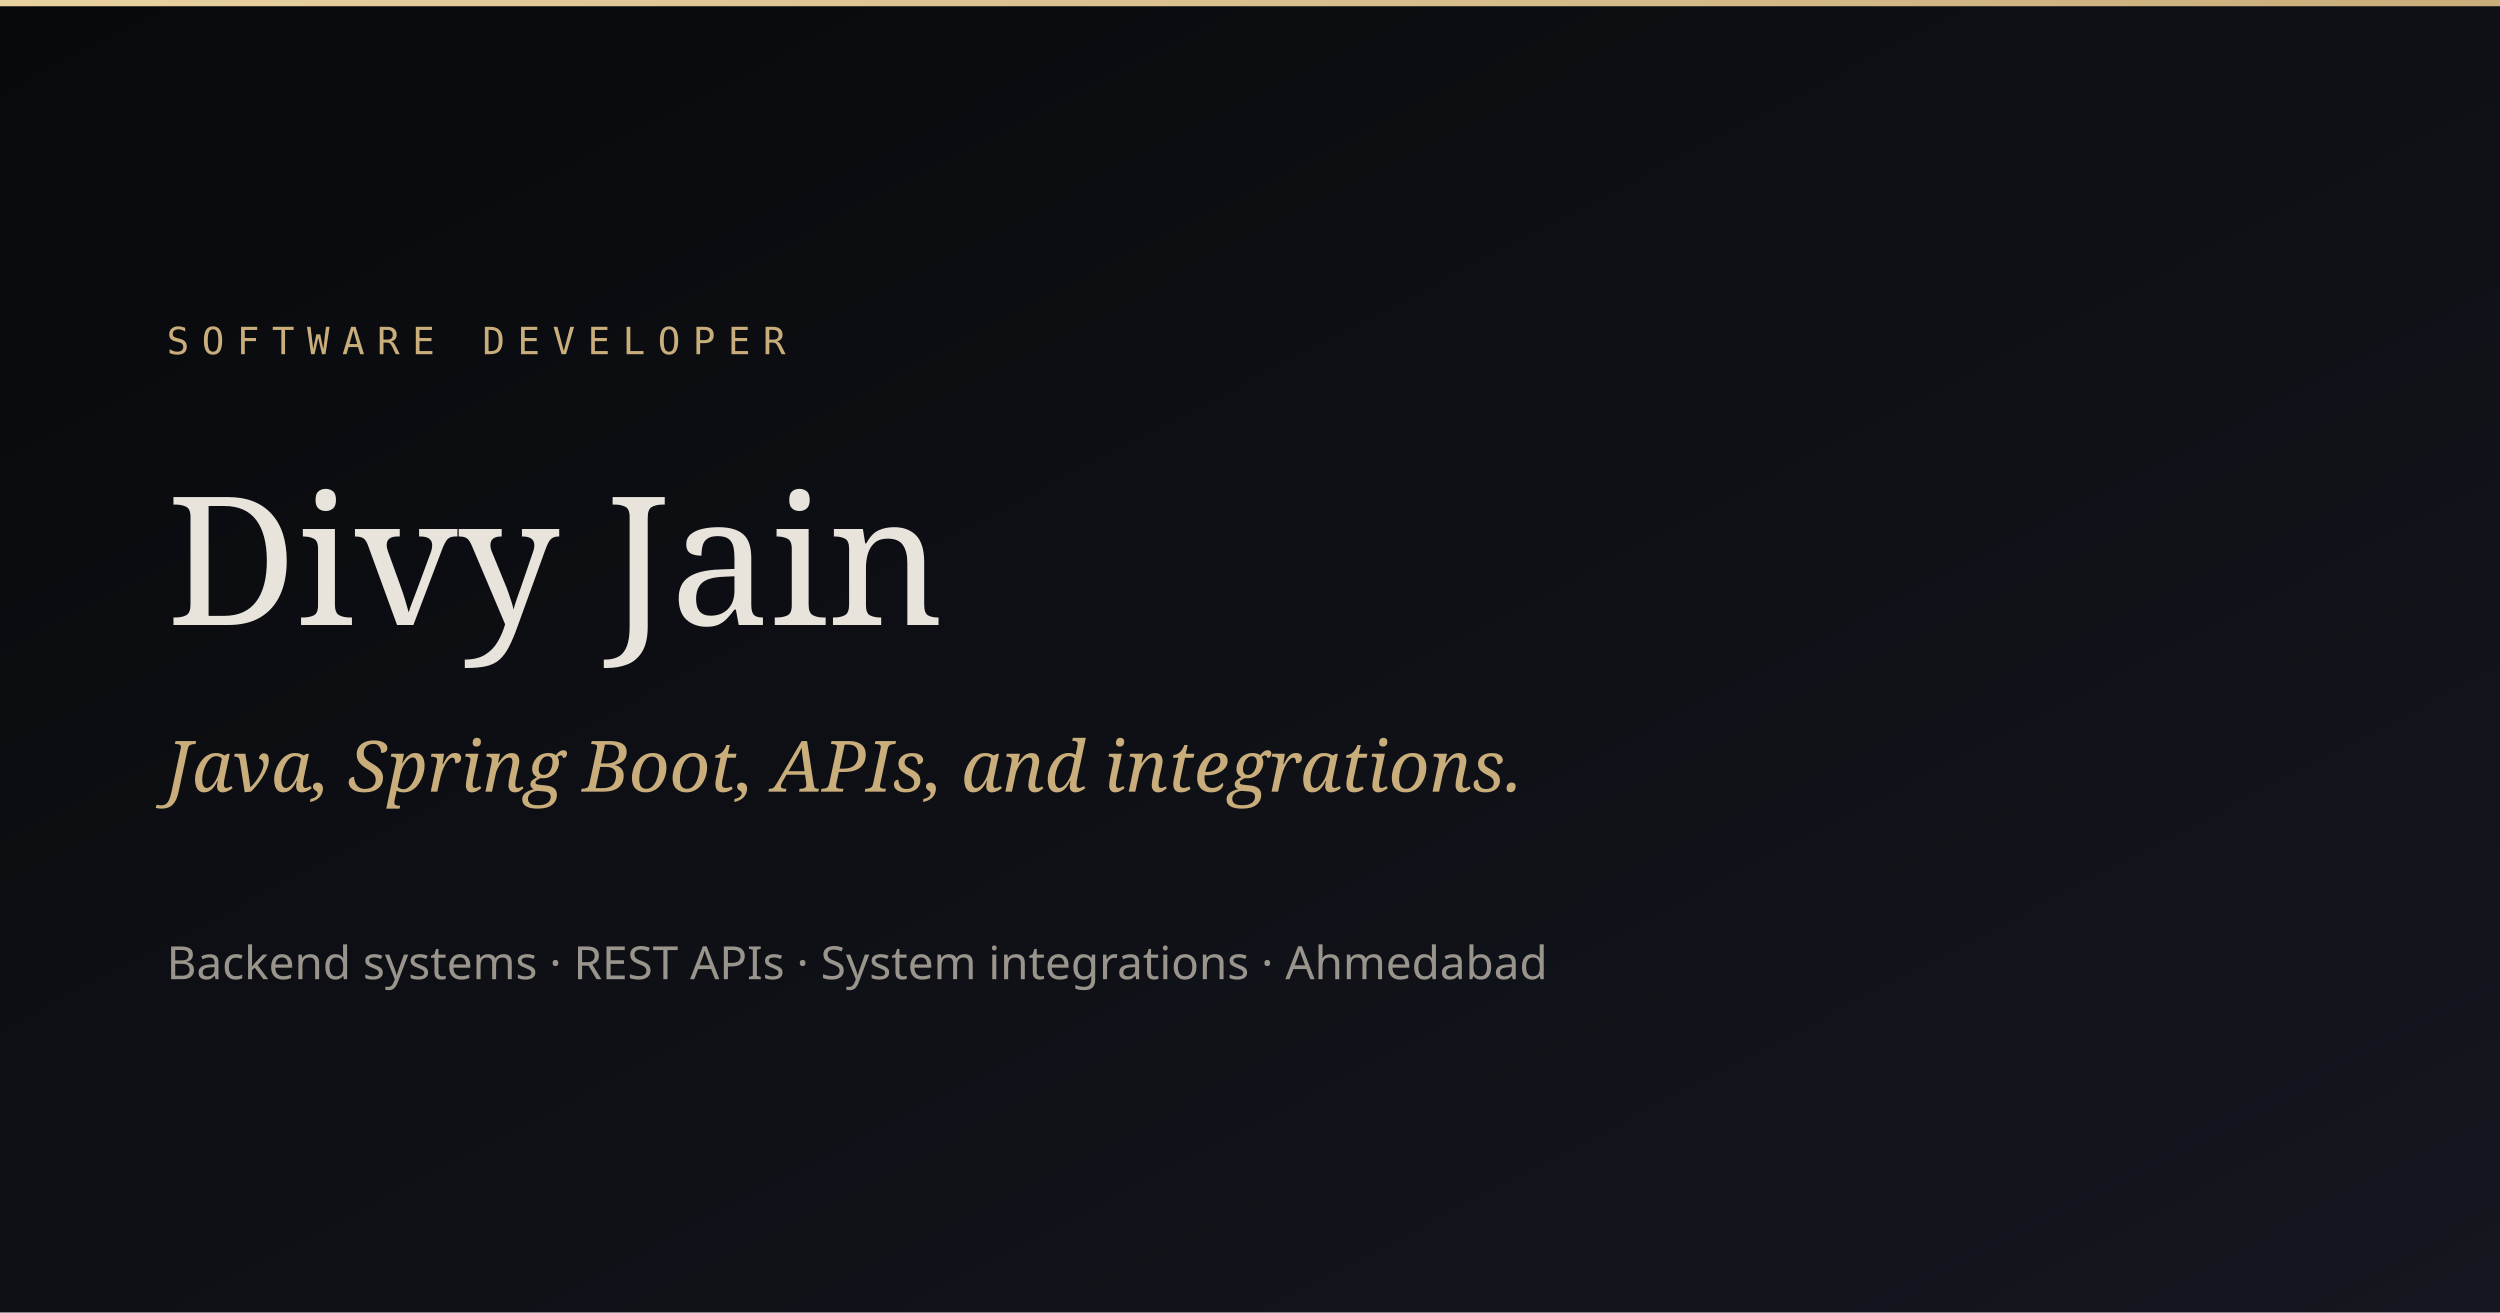
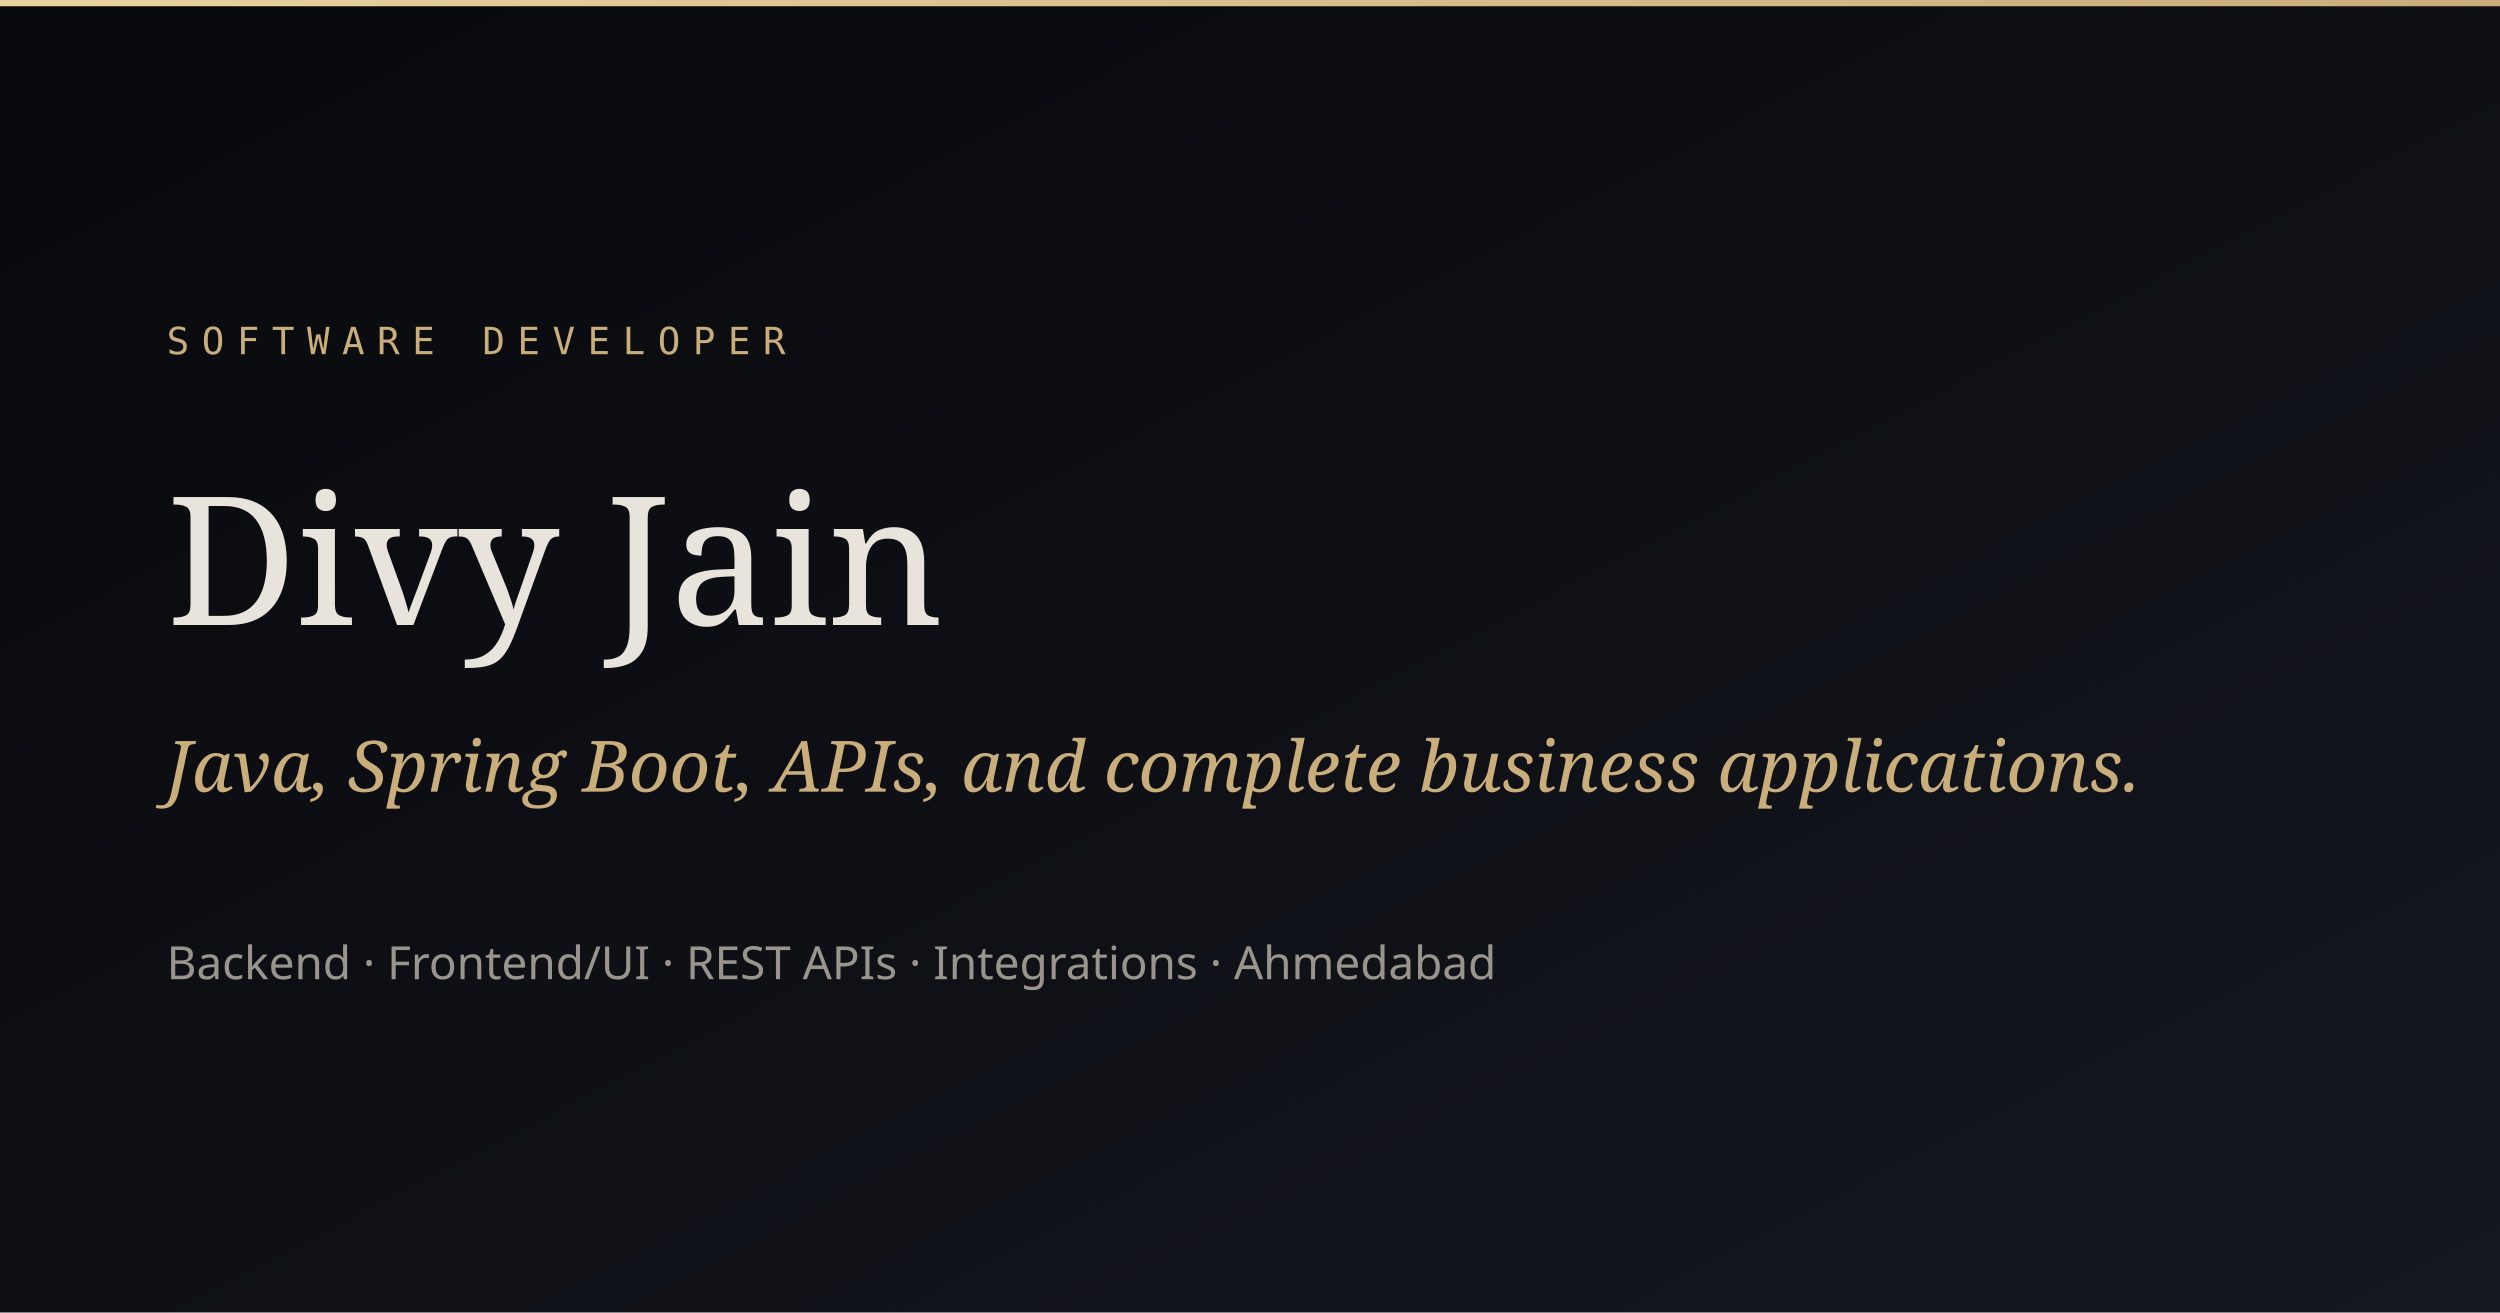
<svg xmlns="http://www.w3.org/2000/svg" viewBox="0 0 1200 630">
  <defs>
    <linearGradient id="bg" x1="0%" y1="0%" x2="100%" y2="100%">
      <stop offset="0%" stop-color="#08090c" />
      <stop offset="100%" stop-color="#14171f" />
    </linearGradient>
    <linearGradient id="gold" x1="0%" y1="0%" x2="100%" y2="0%">
      <stop offset="0%" stop-color="#e8d2a0" />
      <stop offset="100%" stop-color="#c9ae7c" />
    </linearGradient>
  </defs>
  <rect width="1200" height="630" fill="url(#bg)" />
  <rect x="0" y="0" width="1200" height="3" fill="url(#gold)" />
  <text x="80" y="170" font-family="ui-monospace, monospace" font-size="18" letter-spacing="6" fill="#c9ae7c">SOFTWARE DEVELOPER</text>
  <text x="80" y="300" font-family="Georgia, serif" font-size="86" fill="#e8e4dc">Divy Jain</text>
-   <text x="80" y="380" font-family="Georgia, serif" font-size="34" font-style="italic" fill="#c9ae7c">Java, Spring Boot, APIs, and integrations.</text>
-   <text x="80" y="470" font-family="sans-serif" font-size="22" fill="#9a958c">Backend systems · REST APIs · System integrations · Ahmedabad</text>
+   <text x="80" y="380" font-family="Georgia, serif" font-size="34" font-style="italic" fill="#c9ae7c">Java, Spring Boot, APIs, and complete business applications.</text>
+   <text x="80" y="470" font-family="sans-serif" font-size="22" fill="#9a958c">Backend · Frontend/UI · REST APIs · Integrations · Ahmedabad</text>
</svg>
